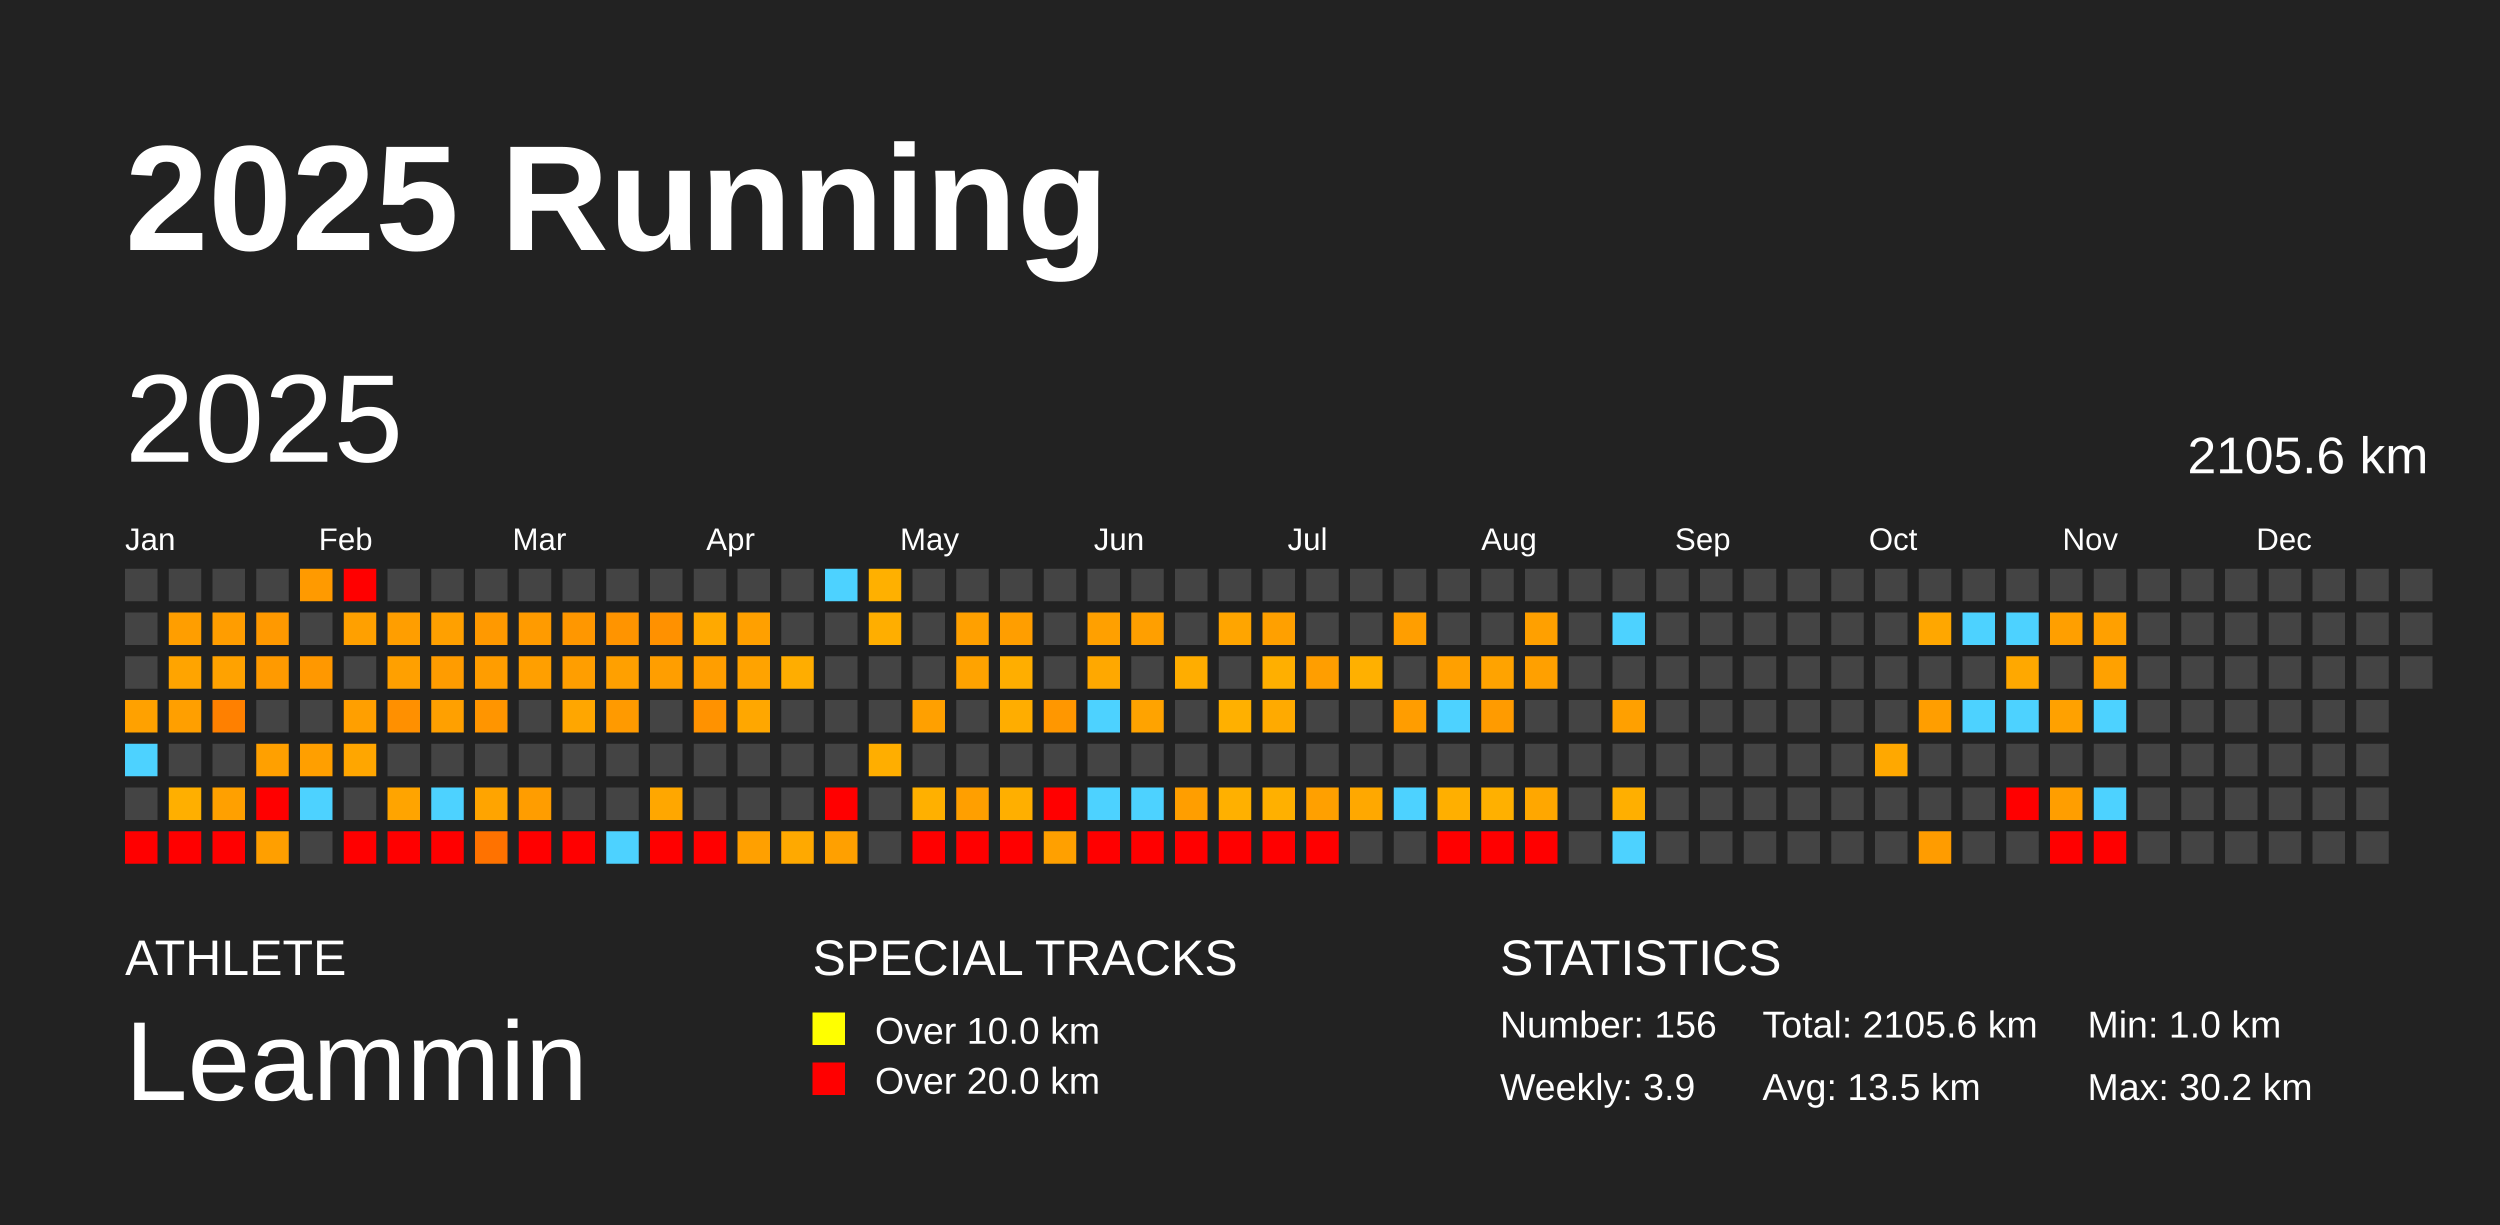
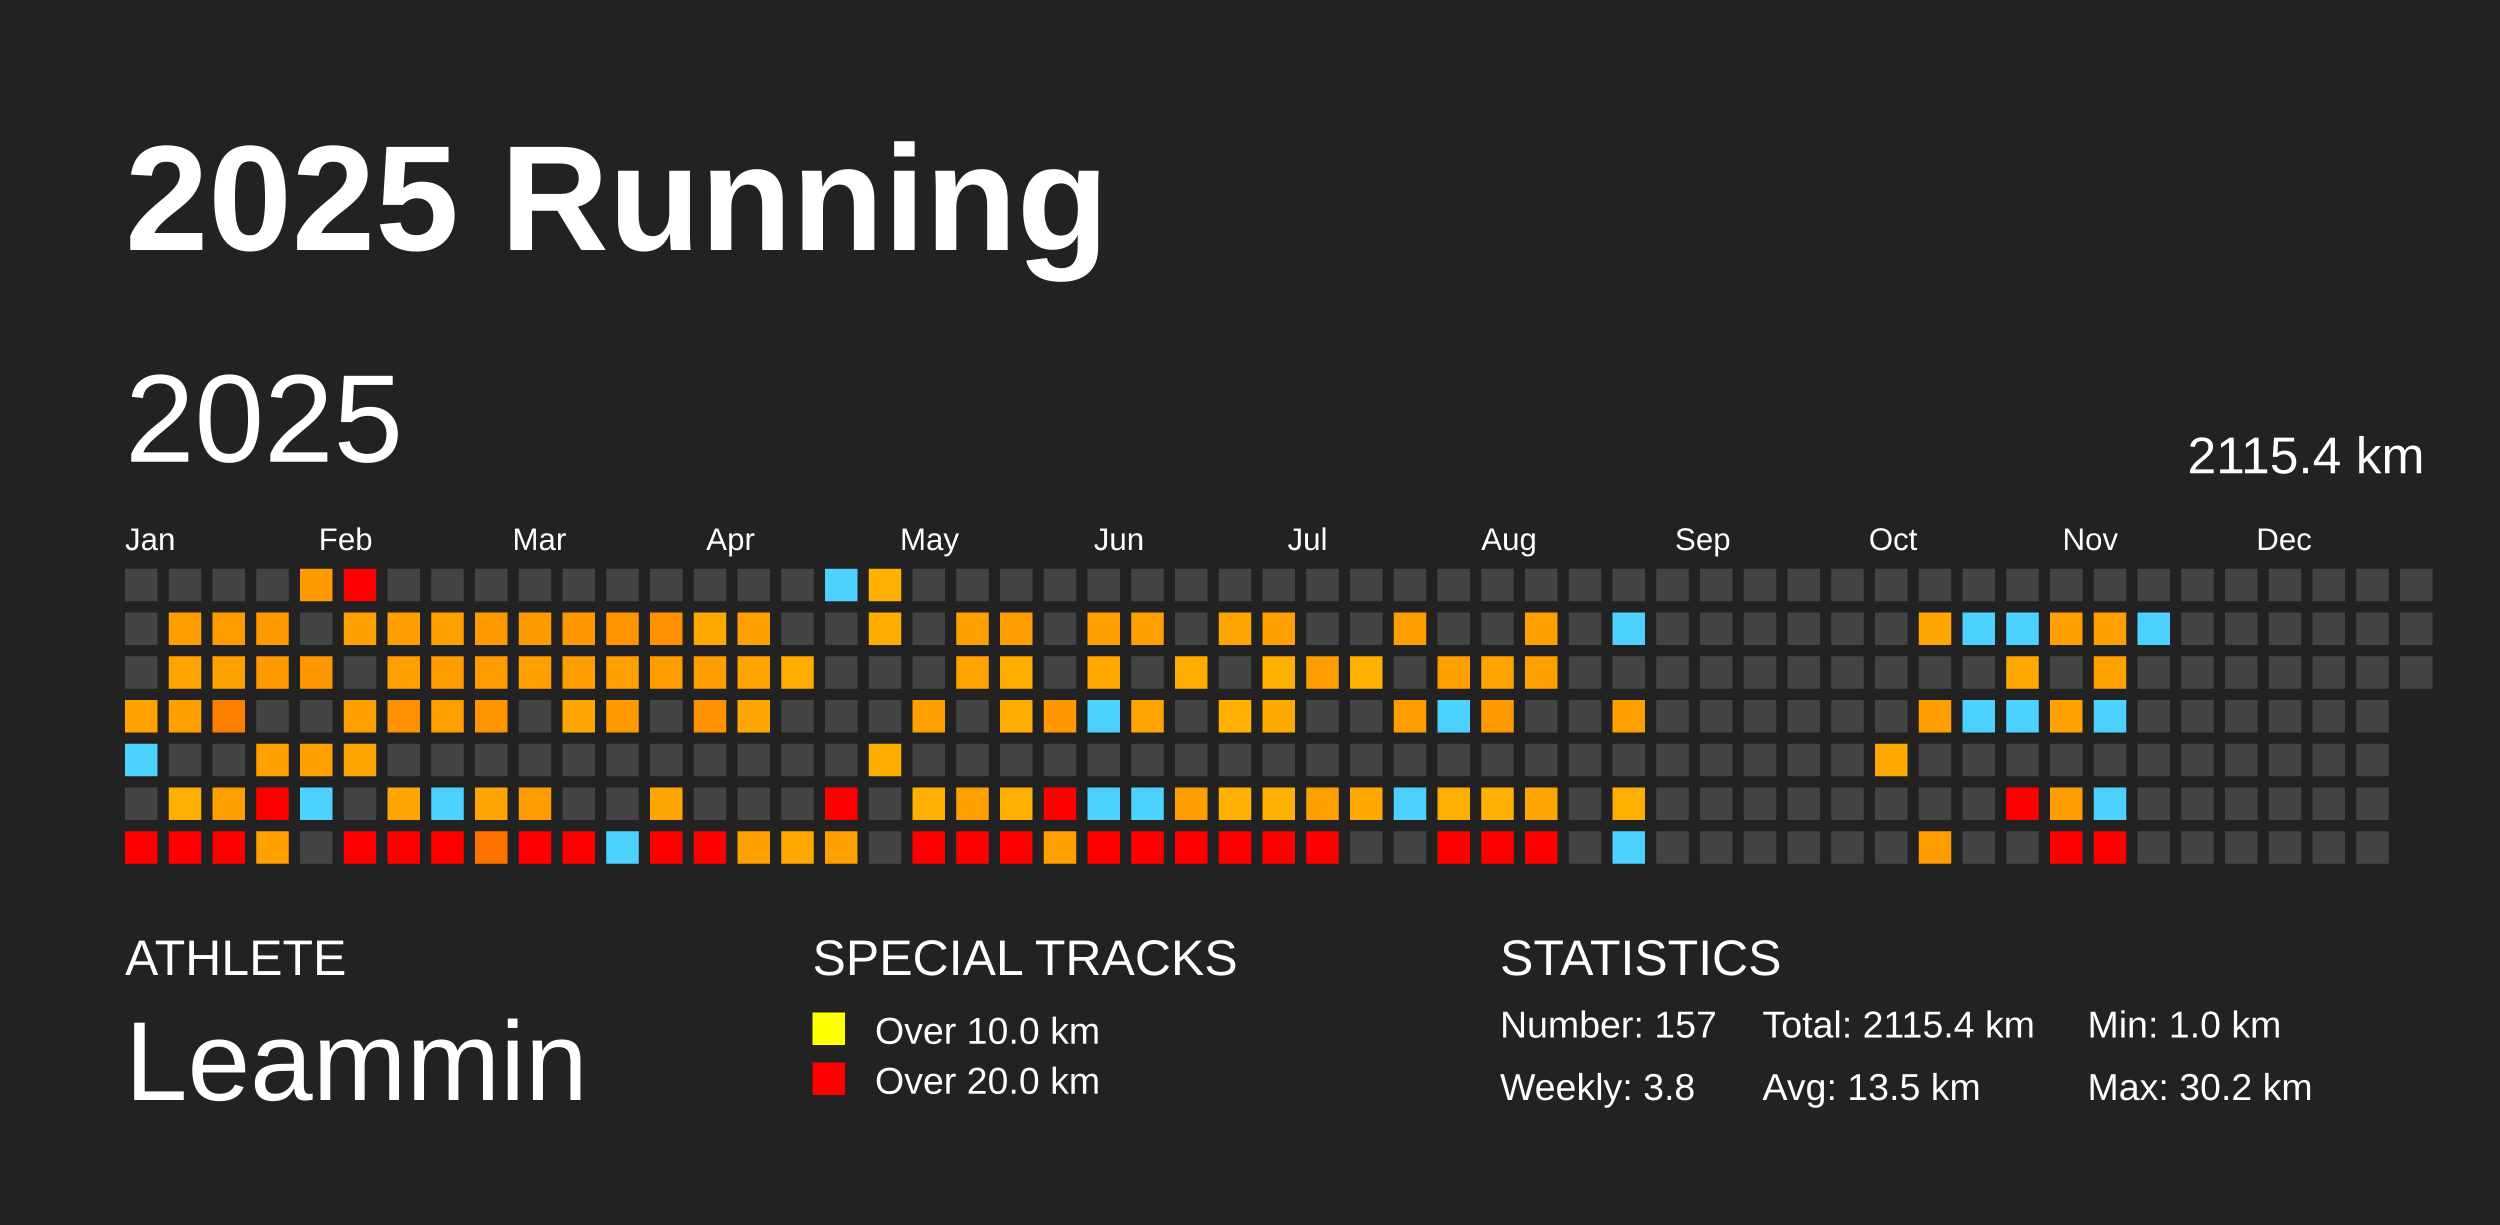
<svg xmlns="http://www.w3.org/2000/svg" baseProfile="full" height="98mm" version="1.1" viewBox="0,0,200,98" width="200mm">
  <defs />
  <rect fill="#222222" height="98" width="200" x="0" y="0" />
  <text fill="#FFFFFF" style="font-size:12px; font-family:Arial; font-weight:bold;" x="10" y="20">2025 Running</text>
  <text fill="#FFFFFF" style="font-size:4px; font-family:Arial" x="10" y="78">ATHLETE</text>
  <text fill="#FFFFFF" style="font-size:9px; font-family:Arial" x="10" y="88">Leammin</text>
  <text fill="#FFFFFF" style="font-size:4px; font-family:Arial" x="65" y="78">SPECIAL TRACKS</text>
  <rect fill="yellow" height="2.6" width="2.6" x="65" y="81" />
  <text fill="#FFFFFF" style="font-size:3px; font-family:Arial" x="70" y="83.5">Over 10.0 km</text>
  <rect fill="red" height="2.6" width="2.6" x="65" y="85" />
  <text fill="#FFFFFF" style="font-size:3px; font-family:Arial" x="70" y="87.5">Over 20.0 km</text>
  <text fill="#FFFFFF" style="font-size:4px; font-family:Arial" x="120" y="78">STATISTICS</text>
-   <text fill="#FFFFFF" style="font-size:3px; font-family:Arial" x="120" y="83">Number: 156</text>
-   <text fill="#FFFFFF" style="font-size:3px; font-family:Arial" x="120" y="88">Weekly: 3.9</text>
-   <text fill="#FFFFFF" style="font-size:3px; font-family:Arial" x="141" y="83">Total: 2105.6 km</text>
+   <text fill="#FFFFFF" style="font-size:3px; font-family:Arial" x="120" y="83">Number: 157</text>
+   <text fill="#FFFFFF" style="font-size:3px; font-family:Arial" x="120" y="88">Weekly: 3.8</text>
+   <text fill="#FFFFFF" style="font-size:3px; font-family:Arial" x="141" y="83">Total: 2115.4 km</text>
  <text fill="#FFFFFF" style="font-size:3px; font-family:Arial" x="141" y="88">Avg: 13.5 km</text>
  <text fill="#FFFFFF" style="font-size:3px; font-family:Arial" x="167" y="83">Min: 1.0 km</text>
  <text fill="#FFFFFF" style="font-size:3px; font-family:Arial" x="167" y="88">Max: 30.2 km</text>
  <text dominant-baseline="hanging" fill="#FFFFFF" style="font-size:10.0px; font-family:Arial;" x="10" y="30">2025</text>
-   <text dominant-baseline="hanging" fill="#FFFFFF" style="font-size:4.125px; font-family:Arial;" x="175" y="35">2105.6 km</text>
+   <text dominant-baseline="hanging" fill="#FFFFFF" style="font-size:4.125px; font-family:Arial;" x="175" y="35">2115.4 km</text>
  <text fill="#FFFFFF" style="font-size:2.5px; font-family:Arial" x="10.0" y="44">Jan</text>
  <text fill="#FFFFFF" style="font-size:2.5px; font-family:Arial" x="25.5" y="44">Feb</text>
  <text fill="#FFFFFF" style="font-size:2.5px; font-family:Arial" x="41.0" y="44">Mar</text>
  <text fill="#FFFFFF" style="font-size:2.5px; font-family:Arial" x="56.5" y="44">Apr</text>
  <text fill="#FFFFFF" style="font-size:2.5px; font-family:Arial" x="72.0" y="44">May</text>
  <text fill="#FFFFFF" style="font-size:2.5px; font-family:Arial" x="87.5" y="44">Jun</text>
  <text fill="#FFFFFF" style="font-size:2.5px; font-family:Arial" x="103.0" y="44">Jul</text>
  <text fill="#FFFFFF" style="font-size:2.5px; font-family:Arial" x="118.5" y="44">Aug</text>
  <text fill="#FFFFFF" style="font-size:2.5px; font-family:Arial" x="134.0" y="44">Sep</text>
  <text fill="#FFFFFF" style="font-size:2.5px; font-family:Arial" x="149.5" y="44">Oct</text>
  <text fill="#FFFFFF" style="font-size:2.5px; font-family:Arial" x="165.0" y="44">Nov</text>
  <text fill="#FFFFFF" style="font-size:2.5px; font-family:Arial" x="180.5" y="44">Dec</text>
  <rect fill="#444444" height="2.6" width="2.6" x="10.0" y="45.5" />
  <rect fill="#444444" height="2.6" width="2.6" x="10.0" y="49.0" />
  <rect fill="#444444" height="2.6" width="2.6" x="10.0" y="52.5" />
  <rect fill="#ffa100" height="2.6" width="2.6" x="10.0" y="56.0" />
  <rect fill="#4dd2ff" height="2.6" width="2.6" x="10.0" y="59.5" />
  <rect fill="#444444" height="2.6" width="2.6" x="10.0" y="63.0" />
  <rect fill="red" height="2.6" width="2.6" x="10.0" y="66.5" />
  <rect fill="#444444" height="2.6" width="2.6" x="13.5" y="45.5" />
  <rect fill="#ff9e00" height="2.6" width="2.6" x="13.5" y="49.0" />
  <rect fill="#ffa400" height="2.6" width="2.6" x="13.5" y="52.5" />
  <rect fill="#ff9f00" height="2.6" width="2.6" x="13.5" y="56.0" />
  <rect fill="#444444" height="2.6" width="2.6" x="13.5" y="59.5" />
  <rect fill="#ffaf00" height="2.6" width="2.6" x="13.5" y="63.0" />
  <rect fill="red" height="2.6" width="2.6" x="13.5" y="66.5" />
  <rect fill="#444444" height="2.6" width="2.6" x="17.0" y="45.5" />
  <rect fill="#ff9d00" height="2.6" width="2.6" x="17.0" y="49.0" />
  <rect fill="#ffa200" height="2.6" width="2.6" x="17.0" y="52.5" />
  <rect fill="#ff8000" height="2.6" width="2.6" x="17.0" y="56.0" />
  <rect fill="#444444" height="2.6" width="2.6" x="17.0" y="59.5" />
  <rect fill="#ffa000" height="2.6" width="2.6" x="17.0" y="63.0" />
  <rect fill="red" height="2.6" width="2.6" x="17.0" y="66.5" />
  <rect fill="#444444" height="2.6" width="2.6" x="20.5" y="45.5" />
  <rect fill="#ff9900" height="2.6" width="2.6" x="20.5" y="49.0" />
  <rect fill="#ff9a00" height="2.6" width="2.6" x="20.5" y="52.5" />
  <rect fill="#444444" height="2.6" width="2.6" x="20.5" y="56.0" />
  <rect fill="#ffa000" height="2.6" width="2.6" x="20.5" y="59.5" />
  <rect fill="red" height="2.6" width="2.6" x="20.5" y="63.0" />
  <rect fill="#ff9f00" height="2.6" width="2.6" x="20.5" y="66.5" />
  <rect fill="#ff9a00" height="2.6" width="2.6" x="24.0" y="45.5" />
  <rect fill="#444444" height="2.6" width="2.6" x="24.0" y="49.0" />
  <rect fill="#ff9800" height="2.6" width="2.6" x="24.0" y="52.5" />
  <rect fill="#444444" height="2.6" width="2.6" x="24.0" y="56.0" />
  <rect fill="#ff9f00" height="2.6" width="2.6" x="24.0" y="59.5" />
  <rect fill="#4dd2ff" height="2.6" width="2.6" x="24.0" y="63.0" />
  <rect fill="#444444" height="2.6" width="2.6" x="24.0" y="66.5" />
  <rect fill="red" height="2.6" width="2.6" x="27.5" y="45.5" />
  <rect fill="#ffa000" height="2.6" width="2.6" x="27.5" y="49.0" />
  <rect fill="#444444" height="2.6" width="2.6" x="27.5" y="52.5" />
  <rect fill="#ff9f00" height="2.6" width="2.6" x="27.5" y="56.0" />
  <rect fill="#ffa600" height="2.6" width="2.6" x="27.5" y="59.5" />
  <rect fill="#444444" height="2.6" width="2.6" x="27.5" y="63.0" />
  <rect fill="red" height="2.6" width="2.6" x="27.5" y="66.5" />
  <rect fill="#444444" height="2.6" width="2.6" x="31.0" y="45.5" />
  <rect fill="#ff9e00" height="2.6" width="2.6" x="31.0" y="49.0" />
  <rect fill="#ffa000" height="2.6" width="2.6" x="31.0" y="52.5" />
  <rect fill="#ff9000" height="2.6" width="2.6" x="31.0" y="56.0" />
  <rect fill="#444444" height="2.6" width="2.6" x="31.0" y="59.5" />
  <rect fill="#ffa400" height="2.6" width="2.6" x="31.0" y="63.0" />
  <rect fill="red" height="2.6" width="2.6" x="31.0" y="66.5" />
  <rect fill="#444444" height="2.6" width="2.6" x="34.5" y="45.5" />
  <rect fill="#ffa000" height="2.6" width="2.6" x="34.5" y="49.0" />
  <rect fill="#ff9c00" height="2.6" width="2.6" x="34.5" y="52.5" />
  <rect fill="#ffa000" height="2.6" width="2.6" x="34.5" y="56.0" />
  <rect fill="#444444" height="2.6" width="2.6" x="34.5" y="59.5" />
  <rect fill="#4dd2ff" height="2.6" width="2.6" x="34.5" y="63.0" />
  <rect fill="red" height="2.6" width="2.6" x="34.5" y="66.5" />
  <rect fill="#444444" height="2.6" width="2.6" x="38.0" y="45.5" />
  <rect fill="#ff9900" height="2.6" width="2.6" x="38.0" y="49.0" />
  <rect fill="#ff9d00" height="2.6" width="2.6" x="38.0" y="52.5" />
  <rect fill="#ff9500" height="2.6" width="2.6" x="38.0" y="56.0" />
  <rect fill="#444444" height="2.6" width="2.6" x="38.0" y="59.5" />
  <rect fill="#ffa400" height="2.6" width="2.6" x="38.0" y="63.0" />
  <rect fill="#ff7200" height="2.6" width="2.6" x="38.0" y="66.5" />
  <rect fill="#444444" height="2.6" width="2.6" x="41.5" y="45.5" />
  <rect fill="#ff9b00" height="2.6" width="2.6" x="41.5" y="49.0" />
  <rect fill="#ff9f00" height="2.6" width="2.6" x="41.5" y="52.5" />
  <rect fill="#444444" height="2.6" width="2.6" x="41.5" y="56.0" />
  <rect fill="#444444" height="2.6" width="2.6" x="41.5" y="59.5" />
  <rect fill="#ff9d00" height="2.6" width="2.6" x="41.5" y="63.0" />
  <rect fill="red" height="2.6" width="2.6" x="41.5" y="66.5" />
  <rect fill="#444444" height="2.6" width="2.6" x="45.0" y="45.5" />
  <rect fill="#ff9700" height="2.6" width="2.6" x="45.0" y="49.0" />
  <rect fill="#ff9e00" height="2.6" width="2.6" x="45.0" y="52.5" />
  <rect fill="#ffa600" height="2.6" width="2.6" x="45.0" y="56.0" />
  <rect fill="#444444" height="2.6" width="2.6" x="45.0" y="59.5" />
  <rect fill="#444444" height="2.6" width="2.6" x="45.0" y="63.0" />
  <rect fill="red" height="2.6" width="2.6" x="45.0" y="66.5" />
  <rect fill="#444444" height="2.6" width="2.6" x="48.5" y="45.5" />
  <rect fill="#ff9400" height="2.6" width="2.6" x="48.5" y="49.0" />
  <rect fill="#ffa000" height="2.6" width="2.6" x="48.5" y="52.5" />
  <rect fill="#ff9a00" height="2.6" width="2.6" x="48.5" y="56.0" />
  <rect fill="#444444" height="2.6" width="2.6" x="48.5" y="59.5" />
  <rect fill="#444444" height="2.6" width="2.6" x="48.5" y="63.0" />
  <rect fill="#4dd2ff" height="2.6" width="2.6" x="48.5" y="66.5" />
  <rect fill="#444444" height="2.6" width="2.6" x="52.0" y="45.5" />
  <rect fill="#ff9100" height="2.6" width="2.6" x="52.0" y="49.0" />
  <rect fill="#ff9e00" height="2.6" width="2.6" x="52.0" y="52.5" />
  <rect fill="#444444" height="2.6" width="2.6" x="52.0" y="56.0" />
  <rect fill="#444444" height="2.6" width="2.6" x="52.0" y="59.5" />
  <rect fill="#ffa700" height="2.6" width="2.6" x="52.0" y="63.0" />
  <rect fill="red" height="2.6" width="2.6" x="52.0" y="66.5" />
  <rect fill="#444444" height="2.6" width="2.6" x="55.5" y="45.5" />
  <rect fill="#ffa900" height="2.6" width="2.6" x="55.5" y="49.0" />
  <rect fill="#ff9e00" height="2.6" width="2.6" x="55.5" y="52.5" />
  <rect fill="#ff9200" height="2.6" width="2.6" x="55.5" y="56.0" />
  <rect fill="#444444" height="2.6" width="2.6" x="55.5" y="59.5" />
  <rect fill="#444444" height="2.6" width="2.6" x="55.5" y="63.0" />
  <rect fill="red" height="2.6" width="2.6" x="55.5" y="66.5" />
  <rect fill="#444444" height="2.6" width="2.6" x="59.0" y="45.5" />
  <rect fill="#ffa000" height="2.6" width="2.6" x="59.0" y="49.0" />
  <rect fill="#ffa300" height="2.6" width="2.6" x="59.0" y="52.5" />
  <rect fill="#ffa700" height="2.6" width="2.6" x="59.0" y="56.0" />
  <rect fill="#444444" height="2.6" width="2.6" x="59.0" y="59.5" />
  <rect fill="#444444" height="2.6" width="2.6" x="59.0" y="63.0" />
  <rect fill="#ffa000" height="2.6" width="2.6" x="59.0" y="66.5" />
  <rect fill="#444444" height="2.6" width="2.6" x="62.5" y="45.5" />
  <rect fill="#444444" height="2.6" width="2.6" x="62.5" y="49.0" />
  <rect fill="#ffad00" height="2.6" width="2.6" x="62.5" y="52.5" />
  <rect fill="#444444" height="2.6" width="2.6" x="62.5" y="56.0" />
  <rect fill="#444444" height="2.6" width="2.6" x="62.5" y="59.5" />
  <rect fill="#444444" height="2.6" width="2.6" x="62.5" y="63.0" />
  <rect fill="#ffa900" height="2.6" width="2.6" x="62.5" y="66.5" />
  <rect fill="#4dd2ff" height="2.6" width="2.6" x="66.0" y="45.5" />
  <rect fill="#444444" height="2.6" width="2.6" x="66.0" y="49.0" />
  <rect fill="#444444" height="2.6" width="2.6" x="66.0" y="52.5" />
  <rect fill="#444444" height="2.6" width="2.6" x="66.0" y="56.0" />
  <rect fill="#444444" height="2.6" width="2.6" x="66.0" y="59.5" />
  <rect fill="red" height="2.6" width="2.6" x="66.0" y="63.0" />
  <rect fill="#ffa000" height="2.6" width="2.6" x="66.0" y="66.5" />
  <rect fill="#ffb000" height="2.6" width="2.6" x="69.5" y="45.5" />
  <rect fill="#ffae00" height="2.6" width="2.6" x="69.5" y="49.0" />
  <rect fill="#444444" height="2.6" width="2.6" x="69.5" y="52.5" />
  <rect fill="#444444" height="2.6" width="2.6" x="69.5" y="56.0" />
  <rect fill="#ffae00" height="2.6" width="2.6" x="69.5" y="59.5" />
  <rect fill="#444444" height="2.6" width="2.6" x="69.5" y="63.0" />
  <rect fill="#444444" height="2.6" width="2.6" x="69.5" y="66.5" />
  <rect fill="#444444" height="2.6" width="2.6" x="73.0" y="45.5" />
  <rect fill="#444444" height="2.6" width="2.6" x="73.0" y="49.0" />
  <rect fill="#444444" height="2.6" width="2.6" x="73.0" y="52.5" />
  <rect fill="#ffa000" height="2.6" width="2.6" x="73.0" y="56.0" />
  <rect fill="#444444" height="2.6" width="2.6" x="73.0" y="59.5" />
  <rect fill="#ffb000" height="2.6" width="2.6" x="73.0" y="63.0" />
  <rect fill="red" height="2.6" width="2.6" x="73.0" y="66.5" />
  <rect fill="#444444" height="2.6" width="2.6" x="76.5" y="45.5" />
  <rect fill="#ffa000" height="2.6" width="2.6" x="76.5" y="49.0" />
  <rect fill="#ffa300" height="2.6" width="2.6" x="76.5" y="52.5" />
  <rect fill="#444444" height="2.6" width="2.6" x="76.5" y="56.0" />
  <rect fill="#444444" height="2.6" width="2.6" x="76.5" y="59.5" />
  <rect fill="#ff9f00" height="2.6" width="2.6" x="76.5" y="63.0" />
  <rect fill="red" height="2.6" width="2.6" x="76.5" y="66.5" />
  <rect fill="#444444" height="2.6" width="2.6" x="80.0" y="45.5" />
  <rect fill="#ff9e00" height="2.6" width="2.6" x="80.0" y="49.0" />
  <rect fill="#ffae00" height="2.6" width="2.6" x="80.0" y="52.5" />
  <rect fill="#ffad00" height="2.6" width="2.6" x="80.0" y="56.0" />
  <rect fill="#444444" height="2.6" width="2.6" x="80.0" y="59.5" />
  <rect fill="#ffaf00" height="2.6" width="2.6" x="80.0" y="63.0" />
  <rect fill="red" height="2.6" width="2.6" x="80.0" y="66.5" />
  <rect fill="#444444" height="2.6" width="2.6" x="83.5" y="45.5" />
  <rect fill="#444444" height="2.6" width="2.6" x="83.5" y="49.0" />
  <rect fill="#444444" height="2.6" width="2.6" x="83.5" y="52.5" />
  <rect fill="#ff9700" height="2.6" width="2.6" x="83.5" y="56.0" />
  <rect fill="#444444" height="2.6" width="2.6" x="83.5" y="59.5" />
  <rect fill="red" height="2.6" width="2.6" x="83.5" y="63.0" />
  <rect fill="#ffa000" height="2.6" width="2.6" x="83.5" y="66.5" />
  <rect fill="#444444" height="2.6" width="2.6" x="87.0" y="45.5" />
  <rect fill="#ffa000" height="2.6" width="2.6" x="87.0" y="49.0" />
  <rect fill="#ffa800" height="2.6" width="2.6" x="87.0" y="52.5" />
  <rect fill="#4dd2ff" height="2.6" width="2.6" x="87.0" y="56.0" />
  <rect fill="#444444" height="2.6" width="2.6" x="87.0" y="59.5" />
  <rect fill="#4dd2ff" height="2.6" width="2.6" x="87.0" y="63.0" />
  <rect fill="red" height="2.6" width="2.6" x="87.0" y="66.5" />
  <rect fill="#444444" height="2.6" width="2.6" x="90.5" y="45.5" />
  <rect fill="#ff9f00" height="2.6" width="2.6" x="90.5" y="49.0" />
  <rect fill="#444444" height="2.6" width="2.6" x="90.5" y="52.5" />
  <rect fill="#ffa300" height="2.6" width="2.6" x="90.5" y="56.0" />
  <rect fill="#444444" height="2.6" width="2.6" x="90.5" y="59.5" />
  <rect fill="#4dd2ff" height="2.6" width="2.6" x="90.5" y="63.0" />
  <rect fill="red" height="2.6" width="2.6" x="90.5" y="66.5" />
  <rect fill="#444444" height="2.6" width="2.6" x="94.0" y="45.5" />
  <rect fill="#444444" height="2.6" width="2.6" x="94.0" y="49.0" />
  <rect fill="#ffad00" height="2.6" width="2.6" x="94.0" y="52.5" />
  <rect fill="#444444" height="2.6" width="2.6" x="94.0" y="56.0" />
  <rect fill="#444444" height="2.6" width="2.6" x="94.0" y="59.5" />
  <rect fill="#ff9e00" height="2.6" width="2.6" x="94.0" y="63.0" />
  <rect fill="red" height="2.6" width="2.6" x="94.0" y="66.5" />
  <rect fill="#444444" height="2.6" width="2.6" x="97.5" y="45.5" />
  <rect fill="#ffa500" height="2.6" width="2.6" x="97.5" y="49.0" />
  <rect fill="#444444" height="2.6" width="2.6" x="97.5" y="52.5" />
  <rect fill="#ffb000" height="2.6" width="2.6" x="97.5" y="56.0" />
  <rect fill="#444444" height="2.6" width="2.6" x="97.5" y="59.5" />
  <rect fill="#ffb000" height="2.6" width="2.6" x="97.5" y="63.0" />
  <rect fill="red" height="2.6" width="2.6" x="97.5" y="66.5" />
  <rect fill="#444444" height="2.6" width="2.6" x="101.0" y="45.5" />
  <rect fill="#ffa000" height="2.6" width="2.6" x="101.0" y="49.0" />
  <rect fill="#ffaf00" height="2.6" width="2.6" x="101.0" y="52.5" />
  <rect fill="#ffaa00" height="2.6" width="2.6" x="101.0" y="56.0" />
  <rect fill="#444444" height="2.6" width="2.6" x="101.0" y="59.5" />
  <rect fill="#ffb000" height="2.6" width="2.6" x="101.0" y="63.0" />
  <rect fill="red" height="2.6" width="2.6" x="101.0" y="66.5" />
  <rect fill="#444444" height="2.6" width="2.6" x="104.5" y="45.5" />
  <rect fill="#444444" height="2.6" width="2.6" x="104.5" y="49.0" />
  <rect fill="#ff9e00" height="2.6" width="2.6" x="104.5" y="52.5" />
  <rect fill="#444444" height="2.6" width="2.6" x="104.5" y="56.0" />
  <rect fill="#444444" height="2.6" width="2.6" x="104.5" y="59.5" />
  <rect fill="#ffa000" height="2.6" width="2.6" x="104.5" y="63.0" />
  <rect fill="red" height="2.6" width="2.6" x="104.5" y="66.5" />
  <rect fill="#444444" height="2.6" width="2.6" x="108.0" y="45.5" />
  <rect fill="#444444" height="2.6" width="2.6" x="108.0" y="49.0" />
  <rect fill="#ffb000" height="2.6" width="2.6" x="108.0" y="52.5" />
  <rect fill="#444444" height="2.6" width="2.6" x="108.0" y="56.0" />
  <rect fill="#444444" height="2.6" width="2.6" x="108.0" y="59.5" />
  <rect fill="#ffa800" height="2.6" width="2.6" x="108.0" y="63.0" />
  <rect fill="#444444" height="2.6" width="2.6" x="108.0" y="66.5" />
  <rect fill="#444444" height="2.6" width="2.6" x="111.5" y="45.5" />
  <rect fill="#ff9e00" height="2.6" width="2.6" x="111.5" y="49.0" />
  <rect fill="#444444" height="2.6" width="2.6" x="111.5" y="52.5" />
  <rect fill="#ff9d00" height="2.6" width="2.6" x="111.5" y="56.0" />
  <rect fill="#444444" height="2.6" width="2.6" x="111.5" y="59.5" />
  <rect fill="#4dd2ff" height="2.6" width="2.6" x="111.5" y="63.0" />
  <rect fill="#444444" height="2.6" width="2.6" x="111.5" y="66.5" />
  <rect fill="#444444" height="2.6" width="2.6" x="115.0" y="45.5" />
  <rect fill="#444444" height="2.6" width="2.6" x="115.0" y="49.0" />
  <rect fill="#ffa000" height="2.6" width="2.6" x="115.0" y="52.5" />
  <rect fill="#4dd2ff" height="2.6" width="2.6" x="115.0" y="56.0" />
  <rect fill="#444444" height="2.6" width="2.6" x="115.0" y="59.5" />
  <rect fill="#ffaf00" height="2.6" width="2.6" x="115.0" y="63.0" />
  <rect fill="red" height="2.6" width="2.6" x="115.0" y="66.5" />
  <rect fill="#444444" height="2.6" width="2.6" x="118.5" y="45.5" />
  <rect fill="#444444" height="2.6" width="2.6" x="118.5" y="49.0" />
  <rect fill="#ffa300" height="2.6" width="2.6" x="118.5" y="52.5" />
  <rect fill="#ff9b00" height="2.6" width="2.6" x="118.5" y="56.0" />
  <rect fill="#444444" height="2.6" width="2.6" x="118.5" y="59.5" />
  <rect fill="#ffb000" height="2.6" width="2.6" x="118.5" y="63.0" />
  <rect fill="red" height="2.6" width="2.6" x="118.5" y="66.5" />
  <rect fill="#444444" height="2.6" width="2.6" x="122.0" y="45.5" />
  <rect fill="#ffa000" height="2.6" width="2.6" x="122.0" y="49.0" />
  <rect fill="#ffa000" height="2.6" width="2.6" x="122.0" y="52.5" />
  <rect fill="#444444" height="2.6" width="2.6" x="122.0" y="56.0" />
  <rect fill="#444444" height="2.6" width="2.6" x="122.0" y="59.5" />
  <rect fill="#ffa700" height="2.6" width="2.6" x="122.0" y="63.0" />
  <rect fill="red" height="2.6" width="2.6" x="122.0" y="66.5" />
  <rect fill="#444444" height="2.6" width="2.6" x="125.5" y="45.5" />
  <rect fill="#444444" height="2.6" width="2.6" x="125.5" y="49.0" />
  <rect fill="#444444" height="2.6" width="2.6" x="125.5" y="52.5" />
  <rect fill="#444444" height="2.6" width="2.6" x="125.5" y="56.0" />
  <rect fill="#444444" height="2.6" width="2.6" x="125.5" y="59.5" />
  <rect fill="#444444" height="2.6" width="2.6" x="125.5" y="63.0" />
  <rect fill="#444444" height="2.6" width="2.6" x="125.5" y="66.5" />
  <rect fill="#444444" height="2.6" width="2.6" x="129.0" y="45.5" />
  <rect fill="#4dd2ff" height="2.6" width="2.6" x="129.0" y="49.0" />
  <rect fill="#444444" height="2.6" width="2.6" x="129.0" y="52.5" />
  <rect fill="#ffa000" height="2.6" width="2.6" x="129.0" y="56.0" />
  <rect fill="#444444" height="2.6" width="2.6" x="129.0" y="59.5" />
  <rect fill="#ffaf00" height="2.6" width="2.6" x="129.0" y="63.0" />
  <rect fill="#4dd2ff" height="2.6" width="2.6" x="129.0" y="66.5" />
  <rect fill="#444444" height="2.6" width="2.6" x="132.5" y="45.5" />
  <rect fill="#444444" height="2.6" width="2.6" x="132.5" y="49.0" />
  <rect fill="#444444" height="2.6" width="2.6" x="132.5" y="52.5" />
  <rect fill="#444444" height="2.6" width="2.6" x="132.5" y="56.0" />
  <rect fill="#444444" height="2.6" width="2.6" x="132.5" y="59.5" />
  <rect fill="#444444" height="2.6" width="2.6" x="132.5" y="63.0" />
  <rect fill="#444444" height="2.6" width="2.6" x="132.5" y="66.5" />
  <rect fill="#444444" height="2.6" width="2.6" x="136.0" y="45.5" />
  <rect fill="#444444" height="2.6" width="2.6" x="136.0" y="49.0" />
  <rect fill="#444444" height="2.6" width="2.6" x="136.0" y="52.5" />
  <rect fill="#444444" height="2.6" width="2.6" x="136.0" y="56.0" />
  <rect fill="#444444" height="2.6" width="2.6" x="136.0" y="59.5" />
  <rect fill="#444444" height="2.6" width="2.6" x="136.0" y="63.0" />
  <rect fill="#444444" height="2.6" width="2.6" x="136.0" y="66.5" />
  <rect fill="#444444" height="2.6" width="2.6" x="139.5" y="45.5" />
  <rect fill="#444444" height="2.6" width="2.6" x="139.5" y="49.0" />
  <rect fill="#444444" height="2.6" width="2.6" x="139.5" y="52.5" />
  <rect fill="#444444" height="2.6" width="2.6" x="139.5" y="56.0" />
  <rect fill="#444444" height="2.6" width="2.6" x="139.5" y="59.5" />
  <rect fill="#444444" height="2.6" width="2.6" x="139.5" y="63.0" />
  <rect fill="#444444" height="2.6" width="2.6" x="139.5" y="66.5" />
  <rect fill="#444444" height="2.6" width="2.6" x="143.0" y="45.5" />
  <rect fill="#444444" height="2.6" width="2.6" x="143.0" y="49.0" />
  <rect fill="#444444" height="2.6" width="2.6" x="143.0" y="52.5" />
  <rect fill="#444444" height="2.6" width="2.6" x="143.0" y="56.0" />
  <rect fill="#444444" height="2.6" width="2.6" x="143.0" y="59.5" />
  <rect fill="#444444" height="2.6" width="2.6" x="143.0" y="63.0" />
  <rect fill="#444444" height="2.6" width="2.6" x="143.0" y="66.5" />
  <rect fill="#444444" height="2.6" width="2.6" x="146.5" y="45.5" />
  <rect fill="#444444" height="2.6" width="2.6" x="146.5" y="49.0" />
  <rect fill="#444444" height="2.6" width="2.6" x="146.5" y="52.5" />
  <rect fill="#444444" height="2.6" width="2.6" x="146.5" y="56.0" />
  <rect fill="#444444" height="2.6" width="2.6" x="146.5" y="59.5" />
  <rect fill="#444444" height="2.6" width="2.6" x="146.5" y="63.0" />
  <rect fill="#444444" height="2.6" width="2.6" x="146.5" y="66.5" />
  <rect fill="#444444" height="2.6" width="2.6" x="150.0" y="45.5" />
  <rect fill="#444444" height="2.6" width="2.6" x="150.0" y="49.0" />
  <rect fill="#444444" height="2.6" width="2.6" x="150.0" y="52.5" />
  <rect fill="#444444" height="2.6" width="2.6" x="150.0" y="56.0" />
  <rect fill="#ffa800" height="2.6" width="2.6" x="150.0" y="59.5" />
  <rect fill="#444444" height="2.6" width="2.6" x="150.0" y="63.0" />
  <rect fill="#444444" height="2.6" width="2.6" x="150.0" y="66.5" />
  <rect fill="#444444" height="2.6" width="2.6" x="153.5" y="45.5" />
  <rect fill="#ffa700" height="2.6" width="2.6" x="153.5" y="49.0" />
  <rect fill="#444444" height="2.6" width="2.6" x="153.5" y="52.5" />
  <rect fill="#ff9e00" height="2.6" width="2.6" x="153.5" y="56.0" />
  <rect fill="#444444" height="2.6" width="2.6" x="153.5" y="59.5" />
  <rect fill="#444444" height="2.6" width="2.6" x="153.5" y="63.0" />
  <rect fill="#ff9c00" height="2.6" width="2.6" x="153.5" y="66.5" />
  <rect fill="#444444" height="2.6" width="2.6" x="157.0" y="45.5" />
  <rect fill="#4dd2ff" height="2.6" width="2.6" x="157.0" y="49.0" />
  <rect fill="#444444" height="2.6" width="2.6" x="157.0" y="52.5" />
  <rect fill="#4dd2ff" height="2.6" width="2.6" x="157.0" y="56.0" />
  <rect fill="#444444" height="2.6" width="2.6" x="157.0" y="59.5" />
  <rect fill="#444444" height="2.6" width="2.6" x="157.0" y="63.0" />
  <rect fill="#444444" height="2.6" width="2.6" x="157.0" y="66.5" />
  <rect fill="#444444" height="2.6" width="2.6" x="160.5" y="45.5" />
  <rect fill="#4dd2ff" height="2.6" width="2.6" x="160.5" y="49.0" />
  <rect fill="#ffa800" height="2.6" width="2.6" x="160.5" y="52.5" />
  <rect fill="#4dd2ff" height="2.6" width="2.6" x="160.5" y="56.0" />
  <rect fill="#444444" height="2.6" width="2.6" x="160.5" y="59.5" />
  <rect fill="red" height="2.6" width="2.6" x="160.5" y="63.0" />
  <rect fill="#444444" height="2.6" width="2.6" x="160.5" y="66.5" />
  <rect fill="#444444" height="2.6" width="2.6" x="164.0" y="45.5" />
  <rect fill="#ff9f00" height="2.6" width="2.6" x="164.0" y="49.0" />
  <rect fill="#444444" height="2.6" width="2.6" x="164.0" y="52.5" />
  <rect fill="#ffa100" height="2.6" width="2.6" x="164.0" y="56.0" />
  <rect fill="#444444" height="2.6" width="2.6" x="164.0" y="59.5" />
  <rect fill="#ff9e00" height="2.6" width="2.6" x="164.0" y="63.0" />
  <rect fill="red" height="2.6" width="2.6" x="164.0" y="66.5" />
  <rect fill="#444444" height="2.6" width="2.6" x="167.5" y="45.5" />
  <rect fill="#ffa000" height="2.6" width="2.6" x="167.5" y="49.0" />
  <rect fill="#ffa100" height="2.6" width="2.6" x="167.5" y="52.5" />
  <rect fill="#4dd2ff" height="2.6" width="2.6" x="167.5" y="56.0" />
  <rect fill="#444444" height="2.6" width="2.6" x="167.5" y="59.5" />
  <rect fill="#4dd2ff" height="2.6" width="2.6" x="167.5" y="63.0" />
  <rect fill="red" height="2.6" width="2.6" x="167.5" y="66.5" />
  <rect fill="#444444" height="2.6" width="2.6" x="171.0" y="45.5" />
-   <rect fill="#444444" height="2.6" width="2.6" x="171.0" y="49.0" />
+   <rect fill="#4dd2ff" height="2.6" width="2.6" x="171.0" y="49.0" />
  <rect fill="#444444" height="2.6" width="2.6" x="171.0" y="52.5" />
  <rect fill="#444444" height="2.6" width="2.6" x="171.0" y="56.0" />
  <rect fill="#444444" height="2.6" width="2.6" x="171.0" y="59.5" />
  <rect fill="#444444" height="2.6" width="2.6" x="171.0" y="63.0" />
  <rect fill="#444444" height="2.6" width="2.6" x="171.0" y="66.5" />
  <rect fill="#444444" height="2.6" width="2.6" x="174.5" y="45.5" />
  <rect fill="#444444" height="2.6" width="2.6" x="174.5" y="49.0" />
  <rect fill="#444444" height="2.6" width="2.6" x="174.5" y="52.5" />
  <rect fill="#444444" height="2.6" width="2.6" x="174.5" y="56.0" />
  <rect fill="#444444" height="2.6" width="2.6" x="174.5" y="59.5" />
  <rect fill="#444444" height="2.6" width="2.6" x="174.5" y="63.0" />
  <rect fill="#444444" height="2.6" width="2.6" x="174.5" y="66.5" />
  <rect fill="#444444" height="2.6" width="2.6" x="178.0" y="45.5" />
  <rect fill="#444444" height="2.6" width="2.6" x="178.0" y="49.0" />
  <rect fill="#444444" height="2.6" width="2.6" x="178.0" y="52.5" />
  <rect fill="#444444" height="2.6" width="2.6" x="178.0" y="56.0" />
  <rect fill="#444444" height="2.6" width="2.6" x="178.0" y="59.5" />
  <rect fill="#444444" height="2.6" width="2.6" x="178.0" y="63.0" />
  <rect fill="#444444" height="2.6" width="2.6" x="178.0" y="66.5" />
  <rect fill="#444444" height="2.6" width="2.6" x="181.5" y="45.5" />
  <rect fill="#444444" height="2.6" width="2.6" x="181.5" y="49.0" />
  <rect fill="#444444" height="2.6" width="2.6" x="181.5" y="52.5" />
  <rect fill="#444444" height="2.6" width="2.6" x="181.5" y="56.0" />
  <rect fill="#444444" height="2.6" width="2.6" x="181.5" y="59.5" />
  <rect fill="#444444" height="2.6" width="2.6" x="181.5" y="63.0" />
  <rect fill="#444444" height="2.6" width="2.6" x="181.5" y="66.5" />
  <rect fill="#444444" height="2.6" width="2.6" x="185.0" y="45.5" />
  <rect fill="#444444" height="2.6" width="2.6" x="185.0" y="49.0" />
  <rect fill="#444444" height="2.6" width="2.6" x="185.0" y="52.5" />
  <rect fill="#444444" height="2.6" width="2.6" x="185.0" y="56.0" />
  <rect fill="#444444" height="2.6" width="2.6" x="185.0" y="59.5" />
  <rect fill="#444444" height="2.6" width="2.6" x="185.0" y="63.0" />
  <rect fill="#444444" height="2.6" width="2.6" x="185.0" y="66.5" />
  <rect fill="#444444" height="2.6" width="2.6" x="188.5" y="45.5" />
  <rect fill="#444444" height="2.6" width="2.6" x="188.5" y="49.0" />
  <rect fill="#444444" height="2.6" width="2.6" x="188.5" y="52.5" />
  <rect fill="#444444" height="2.6" width="2.6" x="188.5" y="56.0" />
  <rect fill="#444444" height="2.6" width="2.6" x="188.5" y="59.5" />
  <rect fill="#444444" height="2.6" width="2.6" x="188.5" y="63.0" />
  <rect fill="#444444" height="2.6" width="2.6" x="188.5" y="66.5" />
  <rect fill="#444444" height="2.6" width="2.6" x="192.0" y="45.5" />
  <rect fill="#444444" height="2.6" width="2.6" x="192.0" y="49.0" />
  <rect fill="#444444" height="2.6" width="2.6" x="192.0" y="52.5" />
</svg>
